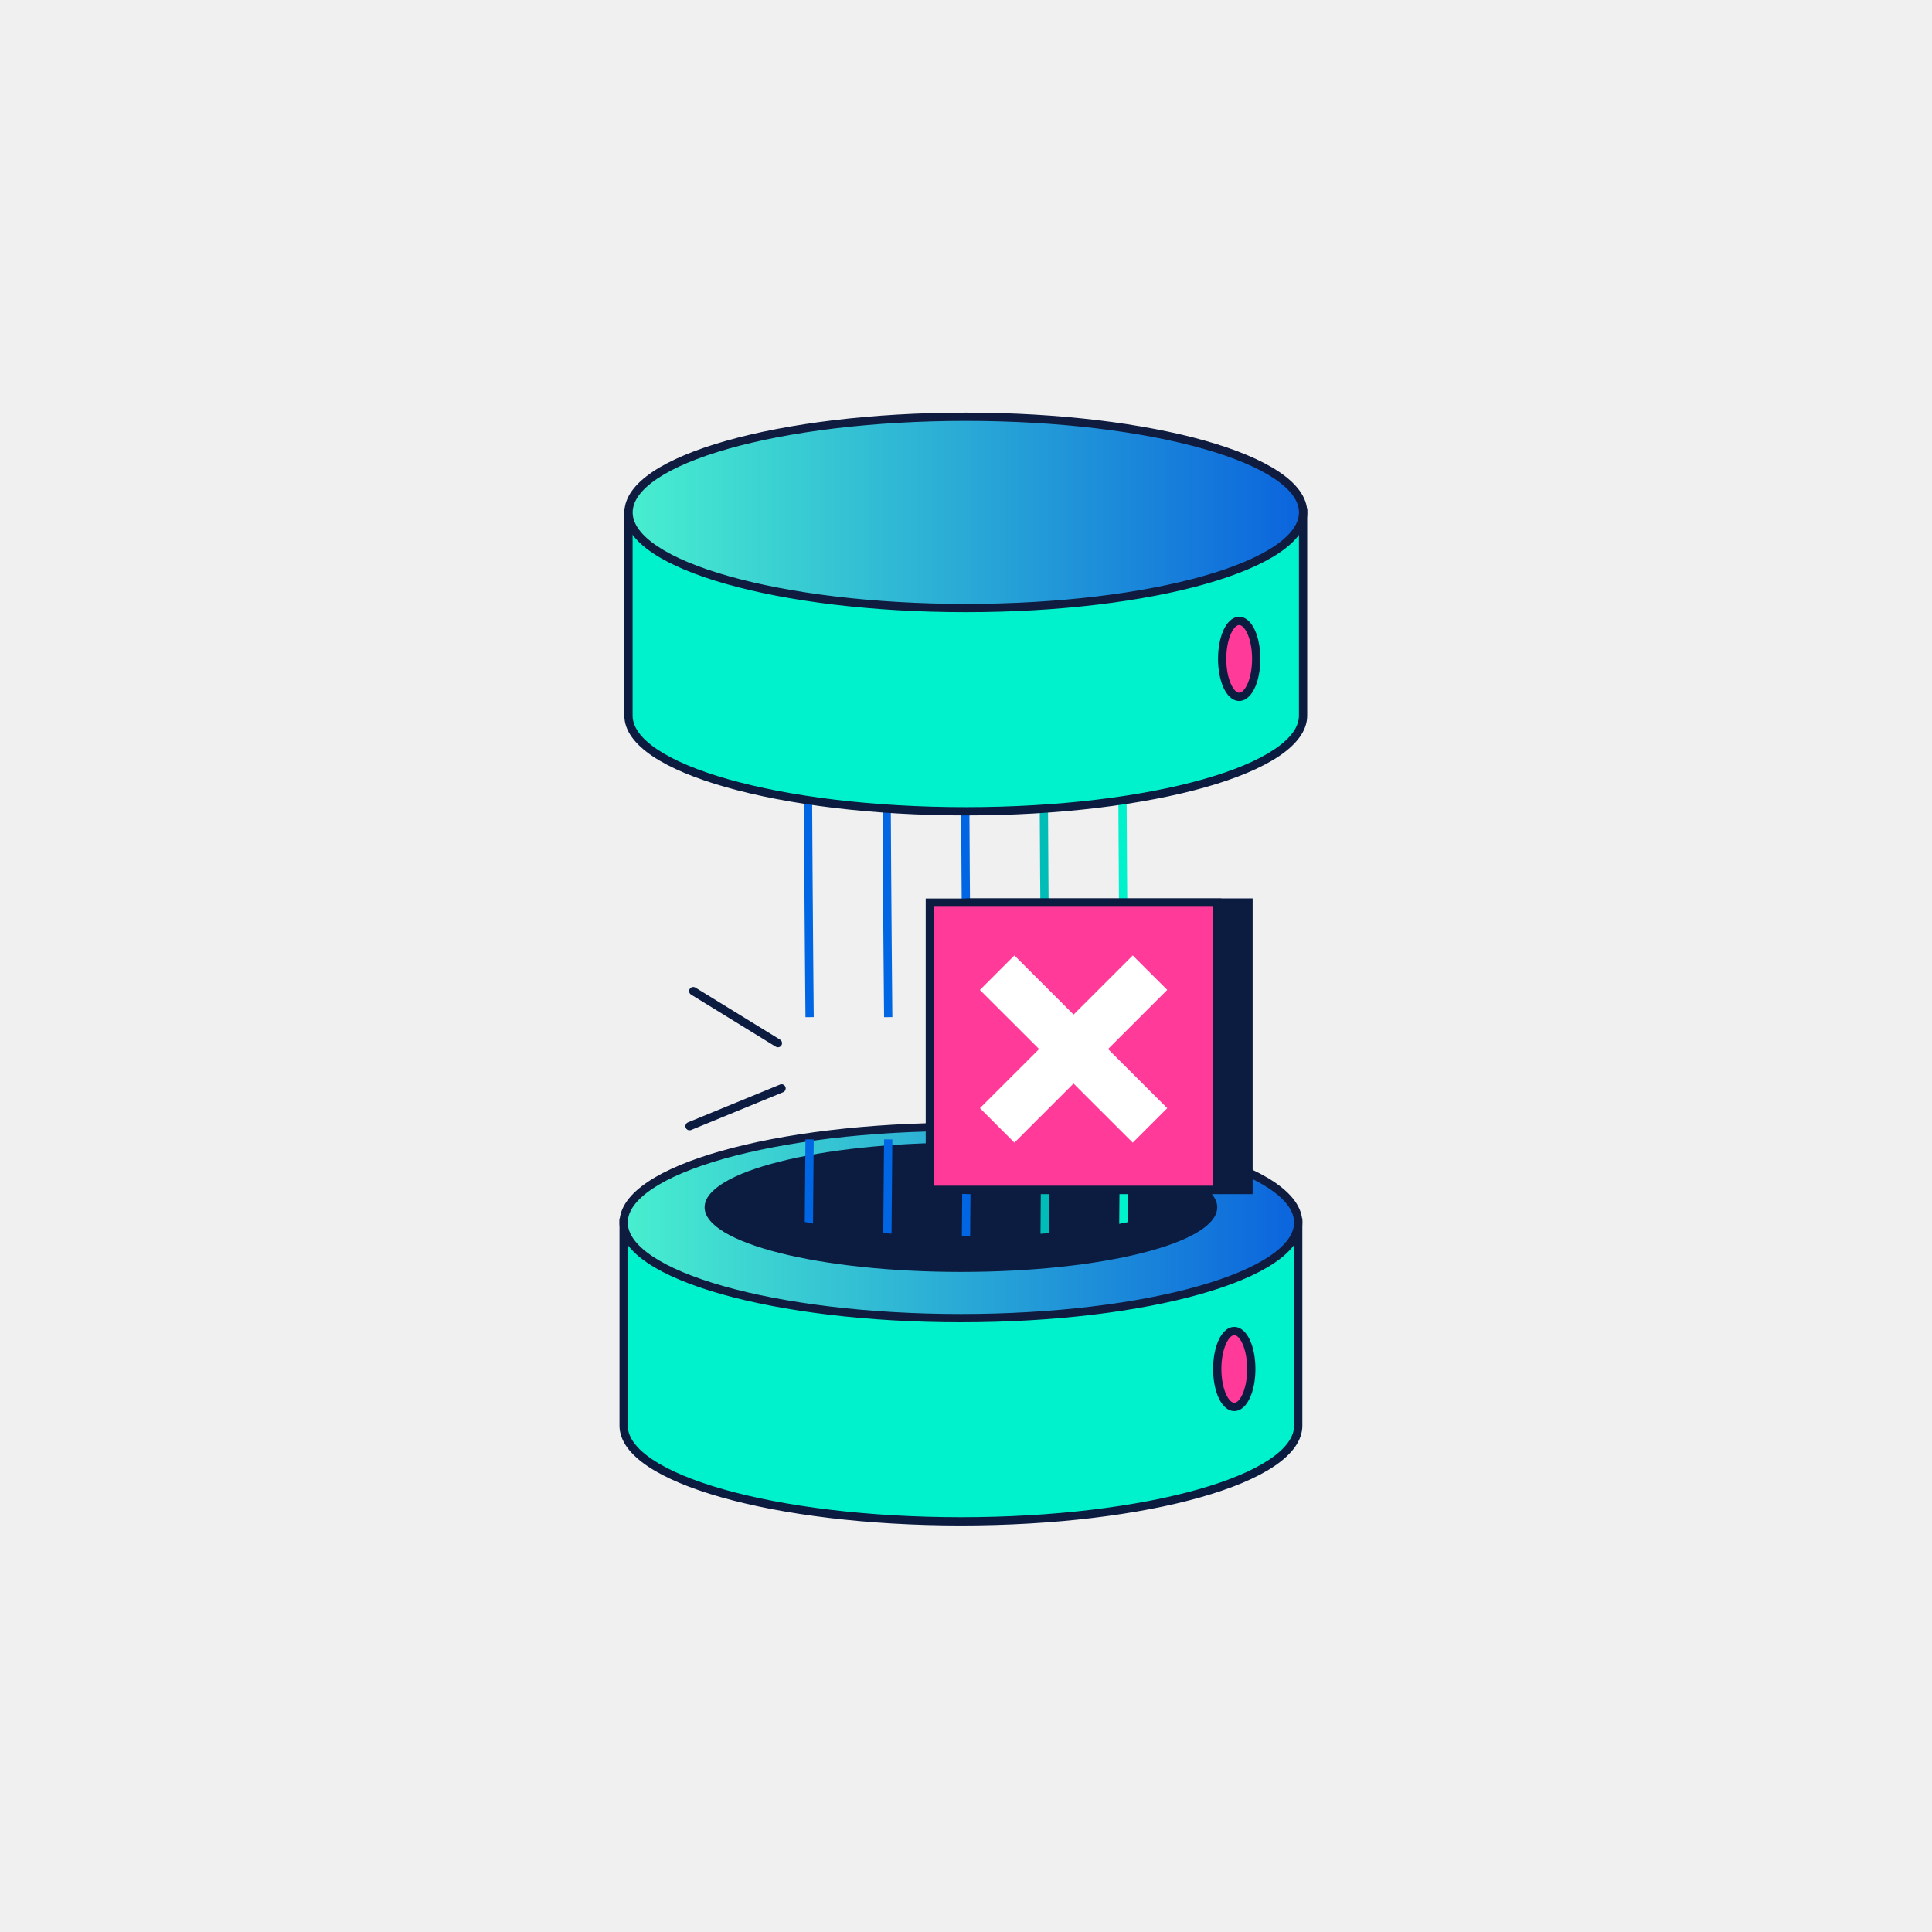
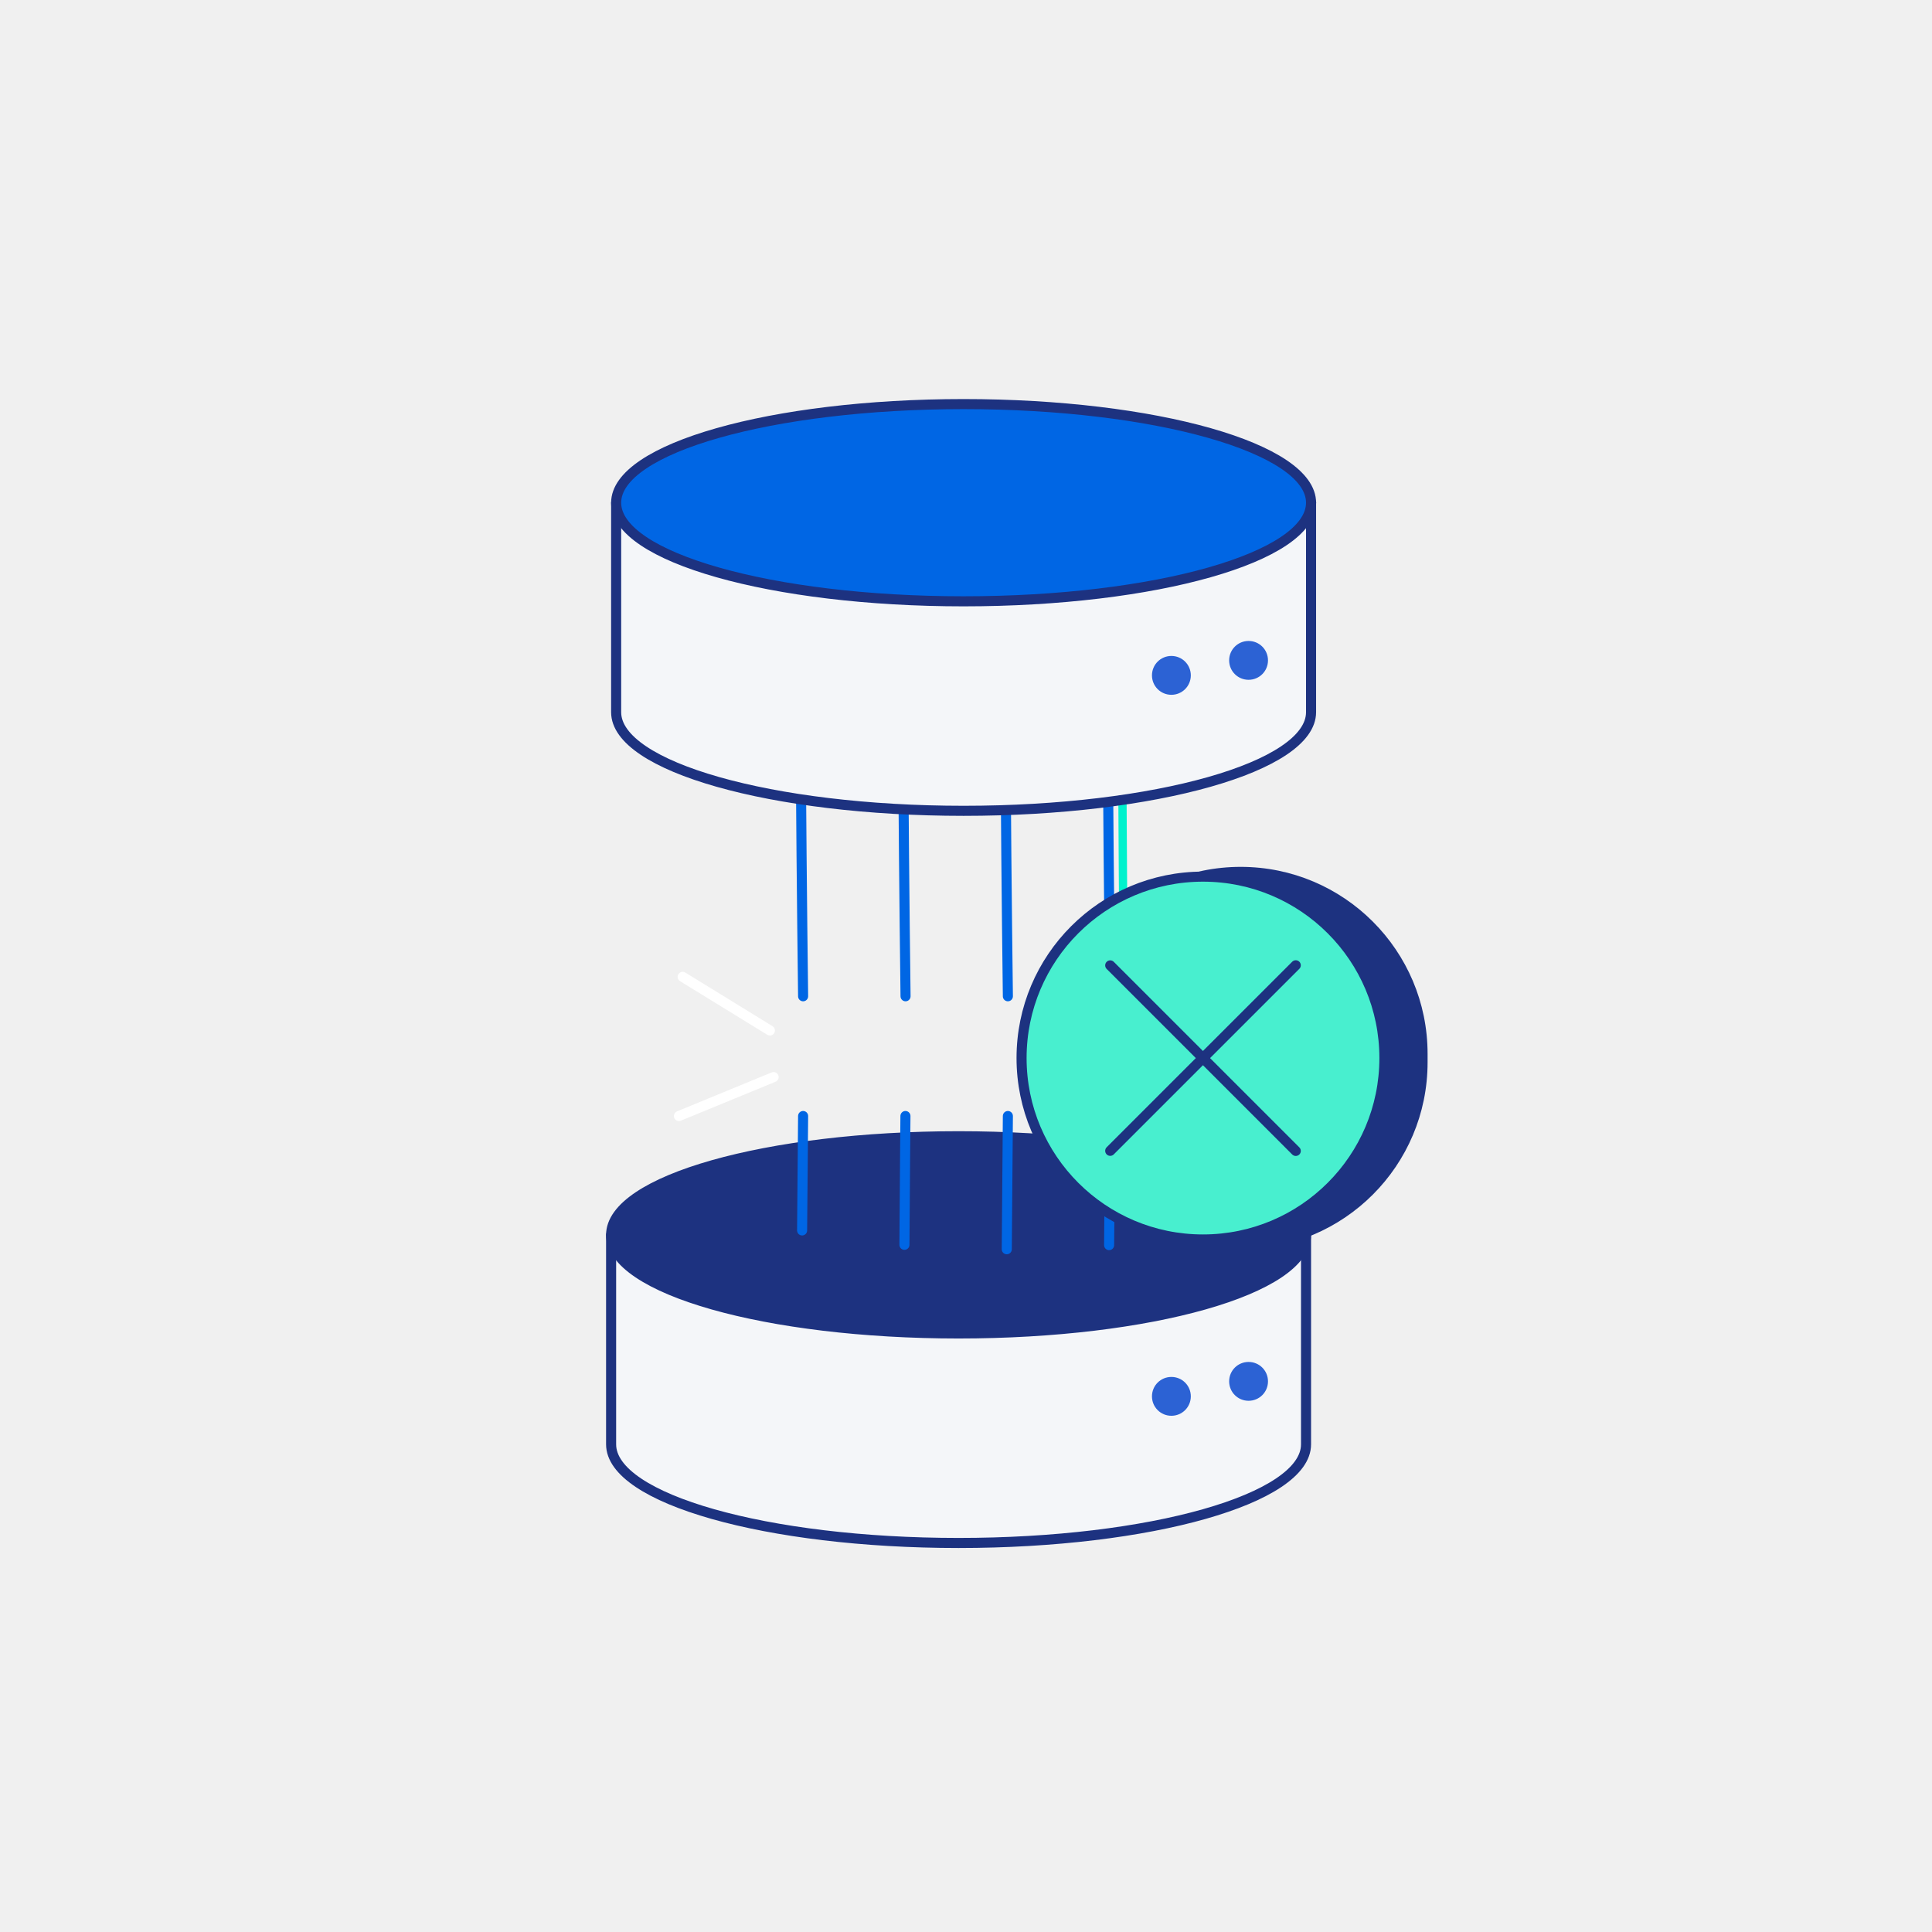
<svg xmlns="http://www.w3.org/2000/svg" width="345" height="345" viewBox="0 0 345 345" fill="none">
-   <path d="M201.393 98.915C201.429 98.841 201.43 98.797 201.419 98.859C201.412 98.897 201.403 98.96 201.393 99.052C201.373 99.236 201.354 99.496 201.336 99.834C201.298 100.507 201.266 101.457 201.238 102.645C201.184 105.021 201.15 108.329 201.132 112.259C201.094 120.117 201.119 130.444 201.169 140.721C201.219 150.998 201.293 161.225 201.356 168.882C201.387 172.71 201.415 175.896 201.435 178.125C201.446 179.239 201.453 180.115 201.459 180.712C201.461 181.01 201.464 181.239 201.465 181.393C201.466 181.469 201.467 181.527 201.467 181.566C201.467 181.586 201.467 181.601 201.467 181.611C201.467 181.616 201.468 181.62 201.468 181.622C201.468 181.623 201.468 181.625 201.468 181.625C201.468 181.626 201.448 181.626 200.73 181.633C200.049 181.639 199.996 181.64 199.992 181.639V181.625C199.992 181.615 199.991 181.6 199.991 181.581C199.99 181.542 199.99 181.483 199.989 181.406C199.987 181.252 199.986 181.023 199.983 180.725C199.977 180.128 199.969 179.253 199.959 178.138C199.939 175.909 199.91 172.722 199.879 168.893C199.817 161.235 199.743 151.007 199.693 140.728C199.643 130.449 199.618 120.118 199.655 112.252C199.674 108.32 199.708 105.001 199.763 102.612C199.79 101.418 199.822 100.451 199.861 99.753C199.88 99.405 199.901 99.115 199.925 98.894C199.937 98.784 199.951 98.682 199.968 98.593C199.98 98.527 200.005 98.393 200.066 98.268L201.393 98.915Z" fill="#00F2CD" />
-   <path d="M187.347 98.915C187.383 98.841 187.384 98.797 187.373 98.859C187.366 98.897 187.357 98.96 187.347 99.052C187.327 99.236 187.308 99.496 187.289 99.834C187.252 100.507 187.219 101.457 187.192 102.645C187.138 105.021 187.104 108.329 187.086 112.259C187.048 120.117 187.073 130.444 187.123 140.721C187.173 150.998 187.247 161.225 187.309 168.882C187.341 172.71 187.369 175.896 187.389 178.125C187.399 179.239 187.407 180.115 187.412 180.712C187.415 181.01 187.418 181.239 187.419 181.393C187.42 181.469 187.421 181.527 187.421 181.566C187.421 181.586 187.421 181.601 187.421 181.611C187.421 181.616 187.422 181.62 187.422 181.622C187.422 181.623 187.422 181.625 187.422 181.625C187.421 181.626 187.402 181.626 186.684 181.633C186.003 181.639 185.95 181.64 185.945 181.639V181.625C185.945 181.615 185.945 181.6 185.944 181.581C185.944 181.542 185.943 181.483 185.943 181.406C185.941 181.252 185.94 181.023 185.937 180.725C185.931 180.128 185.923 179.253 185.913 178.138C185.893 175.909 185.864 172.722 185.833 168.893C185.771 161.235 185.696 151.007 185.647 140.728C185.597 130.449 185.572 120.118 185.609 112.252C185.628 108.32 185.662 105.001 185.717 102.612C185.744 101.418 185.776 100.451 185.815 99.753C185.834 99.405 185.855 99.115 185.879 98.894C185.891 98.784 185.905 98.682 185.921 98.593C185.934 98.527 185.958 98.393 186.019 98.268L187.347 98.915Z" fill="#00BEB7" />
-   <path d="M173.31 98.915C173.346 98.841 173.348 98.797 173.336 98.859C173.329 98.897 173.32 98.96 173.31 99.052C173.291 99.236 173.271 99.496 173.253 99.834C173.215 100.507 173.183 101.457 173.156 102.645C173.101 105.021 173.068 108.329 173.049 112.259C173.012 120.117 173.037 130.444 173.086 140.721C173.136 150.998 173.211 161.225 173.273 168.882C173.304 172.71 173.332 175.896 173.353 178.125C173.363 179.239 173.37 180.115 173.376 180.712C173.379 181.01 173.381 181.239 173.382 181.393C173.383 181.469 173.384 181.527 173.384 181.566C173.385 181.586 173.384 181.601 173.384 181.611C173.384 181.616 173.385 181.62 173.385 181.622C173.385 181.623 173.385 181.625 173.385 181.625C173.385 181.626 173.366 181.626 172.647 181.633C171.966 181.639 171.913 181.64 171.909 181.639V181.625C171.909 181.615 171.908 181.6 171.908 181.581C171.908 181.542 171.907 181.483 171.906 181.406C171.904 181.252 171.903 181.023 171.9 180.725C171.895 180.128 171.886 179.253 171.876 178.138C171.856 175.909 171.828 172.722 171.796 168.893C171.734 161.235 171.66 151.007 171.61 140.728C171.56 130.449 171.535 120.118 171.572 112.252C171.591 108.32 171.625 105.001 171.68 102.612C171.707 101.418 171.739 100.451 171.778 99.753C171.797 99.405 171.819 99.115 171.843 98.894C171.854 98.784 171.869 98.682 171.885 98.593C171.897 98.527 171.922 98.393 171.983 98.268L173.31 98.915Z" fill="#0066E4" />
-   <path d="M159.274 98.915C159.31 98.841 159.311 98.797 159.3 98.859C159.293 98.897 159.284 98.96 159.274 99.052C159.254 99.236 159.235 99.496 159.216 99.834C159.179 100.507 159.146 101.457 159.119 102.645C159.065 105.021 159.031 108.329 159.012 112.259C158.975 120.117 159 130.444 159.05 140.721C159.1 150.998 159.174 161.225 159.236 168.882C159.267 172.71 159.296 175.896 159.316 178.125C159.326 179.239 159.333 180.115 159.339 180.712C159.342 181.01 159.344 181.239 159.346 181.393C159.347 181.469 159.347 181.527 159.348 181.566C159.348 181.586 159.348 181.601 159.348 181.611C159.348 181.616 159.349 181.62 159.349 181.622C159.349 181.623 159.349 181.625 159.349 181.625C159.348 181.626 159.329 181.626 158.61 181.633C157.93 181.639 157.876 181.64 157.872 181.639V181.625C157.872 181.615 157.871 181.6 157.871 181.581C157.871 181.542 157.87 181.483 157.869 181.406C157.868 181.252 157.866 181.023 157.864 180.725C157.858 180.128 157.85 179.253 157.84 178.138C157.819 175.909 157.791 172.722 157.76 168.893C157.697 161.235 157.623 151.007 157.573 140.728C157.523 130.449 157.498 120.118 157.536 112.252C157.554 108.32 157.589 105.001 157.643 102.612C157.671 101.418 157.703 100.451 157.741 99.753C157.761 99.405 157.782 99.115 157.806 98.894C157.818 98.784 157.832 98.682 157.848 98.593C157.86 98.527 157.885 98.393 157.946 98.268L159.274 98.915Z" fill="#0066E4" />
-   <path d="M145.237 98.915C145.273 98.841 145.274 98.797 145.263 98.859C145.256 98.897 145.247 98.96 145.237 99.053C145.217 99.236 145.198 99.496 145.179 99.834C145.142 100.507 145.109 101.457 145.082 102.645C145.028 105.021 144.994 108.329 144.975 112.259C144.938 120.117 144.963 130.444 145.013 140.721C145.063 150.998 145.137 161.225 145.199 168.882C145.231 172.71 145.259 175.896 145.279 178.125C145.289 179.239 145.297 180.115 145.302 180.712C145.305 181.01 145.308 181.239 145.309 181.393C145.31 181.469 145.311 181.527 145.311 181.567C145.311 181.586 145.311 181.601 145.311 181.611C145.311 181.616 145.312 181.62 145.312 181.622C145.312 181.623 145.312 181.625 145.312 181.625C145.311 181.626 145.292 181.626 144.574 181.633C143.893 181.639 143.84 181.64 143.835 181.64V181.625C143.835 181.615 143.835 181.6 143.834 181.581C143.834 181.542 143.833 181.483 143.833 181.406C143.831 181.252 143.83 181.023 143.827 180.725C143.821 180.128 143.813 179.253 143.803 178.138C143.782 175.909 143.754 172.722 143.723 168.893C143.661 161.235 143.586 151.007 143.536 140.728C143.487 130.449 143.462 120.118 143.499 112.252C143.518 108.32 143.552 105.001 143.607 102.612C143.634 101.418 143.666 100.451 143.705 99.753C143.724 99.405 143.745 99.115 143.769 98.894C143.781 98.784 143.795 98.682 143.811 98.593C143.823 98.527 143.848 98.393 143.909 98.268L145.237 98.915Z" fill="#0066E4" />
-   <path d="M231.825 218.294V254.582C231.825 264.015 204.864 271.668 171.594 271.668C138.323 271.668 111.362 264.015 111.362 254.582V218.294H231.815H231.825Z" fill="#00F2CD" />
-   <path d="M231.087 219.032H112.101V254.582C112.101 256.563 113.523 258.618 116.506 260.619C119.463 262.602 123.79 264.417 129.203 265.953C140.02 269.022 155.007 270.93 171.594 270.93C188.181 270.93 203.167 269.022 213.984 265.953C219.397 264.417 223.725 262.602 226.681 260.619C229.664 258.618 231.087 256.563 231.087 254.582V219.032ZM232.563 254.582C232.563 257.317 230.615 259.757 227.504 261.844C224.366 263.949 219.873 265.816 214.388 267.372C203.406 270.488 188.277 272.406 171.594 272.406C154.911 272.406 139.781 270.488 128.8 267.372C123.314 265.816 118.821 263.949 115.683 261.844C112.572 259.757 110.624 257.317 110.624 254.582V217.557H232.563V254.582Z" fill="#0C1C41" />
-   <path d="M171.594 235.381C204.858 235.381 231.825 227.735 231.825 218.304C231.825 208.873 204.858 201.228 171.594 201.228C138.329 201.228 111.362 208.873 111.362 218.304C111.362 227.735 138.329 235.381 171.594 235.381Z" fill="url(#paint0_linear_919_17555)" />
-   <path d="M231.087 218.304C231.087 216.324 229.664 214.27 226.68 212.27C223.723 210.288 219.395 208.473 213.982 206.938C203.165 203.872 188.178 201.965 171.594 201.965C155.01 201.965 140.023 203.872 129.205 206.938C123.791 208.473 119.464 210.288 116.507 212.27C113.523 214.27 112.1 216.324 112.1 218.304C112.101 220.285 113.523 222.338 116.507 224.338C119.464 226.32 123.791 228.135 129.205 229.669C140.023 232.736 155.01 234.643 171.594 234.643C188.178 234.643 203.165 232.736 213.982 229.669C219.396 228.135 223.723 226.32 226.68 224.338C229.664 222.338 231.086 220.285 231.087 218.304ZM232.563 218.304C232.563 221.039 230.615 223.478 227.503 225.564C224.364 227.668 219.871 229.533 214.385 231.088C203.403 234.202 188.274 236.118 171.594 236.118C154.913 236.118 139.784 234.202 128.802 231.088C123.316 229.533 118.823 227.668 115.684 225.564C112.572 223.478 110.624 221.039 110.624 218.304C110.624 215.57 112.572 213.13 115.684 211.044C118.823 208.94 123.316 207.075 128.802 205.52C139.784 202.406 154.913 200.49 171.594 200.49C188.274 200.49 203.403 202.406 214.385 205.52C219.87 207.075 224.364 208.94 227.503 211.044C230.615 213.13 232.563 215.57 232.563 218.304Z" fill="#101C3F" />
-   <path d="M171.594 227.128C196.873 227.128 217.365 221.962 217.365 215.589C217.365 209.217 196.873 204.051 171.594 204.051C146.315 204.051 125.822 209.217 125.822 215.589C125.822 221.962 146.315 227.128 171.594 227.128Z" fill="#0C1C41" />
-   <path d="M220.407 251.237C222.087 251.237 223.448 248.203 223.448 244.46C223.448 240.717 222.087 237.682 220.407 237.682C218.727 237.682 217.365 240.717 217.365 244.46C217.365 248.203 218.727 251.237 220.407 251.237Z" fill="#FF3A99" />
-   <path d="M222.71 244.46C222.71 242.668 222.383 241.081 221.884 239.97C221.634 239.413 221.356 239.008 221.084 238.752C220.817 238.499 220.589 238.42 220.407 238.42C220.225 238.42 219.997 238.499 219.729 238.752C219.457 239.008 219.18 239.413 218.93 239.97C218.431 241.081 218.103 242.668 218.103 244.46C218.103 246.252 218.431 247.839 218.93 248.951C219.18 249.507 219.457 249.912 219.729 250.169C219.997 250.421 220.225 250.5 220.407 250.5C220.589 250.5 220.817 250.421 221.084 250.169C221.356 249.912 221.634 249.507 221.884 248.951C222.383 247.839 222.71 246.252 222.71 244.46ZM224.186 244.46C224.186 246.411 223.833 248.213 223.231 249.555C222.93 250.224 222.553 250.812 222.097 251.242C221.638 251.675 221.065 251.976 220.407 251.976C219.749 251.975 219.177 251.675 218.717 251.242C218.261 250.812 217.883 250.225 217.582 249.555C216.98 248.213 216.627 246.411 216.627 244.46C216.627 242.509 216.98 240.707 217.582 239.366C217.883 238.696 218.261 238.108 218.717 237.679C219.177 237.245 219.749 236.945 220.407 236.945C221.065 236.945 221.638 237.245 222.097 237.679C222.553 238.108 222.93 238.696 223.231 239.366C223.833 240.707 224.186 242.509 224.186 244.46Z" fill="#0C1C41" />
-   <path d="M232.691 91.499V127.787C232.691 137.22 205.73 144.873 172.46 144.873C139.189 144.873 112.228 137.22 112.228 127.787V91.499H232.681H232.691Z" fill="#00F2CD" />
-   <path d="M231.953 92.237H112.967V127.786C112.967 129.768 114.389 131.823 117.372 133.824C120.329 135.807 124.656 137.622 130.069 139.158C140.886 142.227 155.873 144.135 172.46 144.135C189.047 144.135 204.033 142.227 214.85 139.158C220.263 137.622 224.591 135.807 227.547 133.824C230.531 131.823 231.953 129.768 231.953 127.786V92.237ZM233.429 127.786C233.429 130.521 231.481 132.962 228.37 135.049C225.232 137.154 220.739 139.021 215.254 140.577C204.272 143.693 189.143 145.611 172.46 145.611C155.777 145.611 140.647 143.693 129.666 140.577C124.18 139.021 119.687 137.154 116.549 135.049C113.438 132.962 111.49 130.521 111.49 127.786V90.761H233.429V127.786Z" fill="#0C1C41" />
-   <path d="M172.47 108.576C205.734 108.576 232.701 100.93 232.701 91.499C232.701 82.068 205.734 74.423 172.47 74.423C139.205 74.423 112.238 82.068 112.238 91.499C112.238 100.93 139.205 108.576 172.47 108.576Z" fill="url(#paint1_linear_919_17555)" />
-   <path d="M231.962 91.5C231.962 89.519 230.54 87.465 227.556 85.465C224.599 83.483 220.271 81.668 214.858 80.134C204.04 77.067 189.054 75.16 172.47 75.16C155.886 75.16 140.899 77.067 130.081 80.134C124.667 81.668 120.34 83.483 117.383 85.465C114.399 87.465 112.976 89.519 112.976 91.5C112.977 93.48 114.399 95.533 117.383 97.533C120.34 99.515 124.667 101.33 130.081 102.865C140.899 105.931 155.886 107.838 172.47 107.838C189.054 107.838 204.04 105.931 214.858 102.865C220.272 101.33 224.599 99.515 227.556 97.533C230.54 95.533 231.962 93.48 231.962 91.5ZM233.439 91.5C233.439 94.234 231.491 96.673 228.379 98.759C225.24 100.863 220.746 102.728 215.261 104.283C204.279 107.397 189.15 109.313 172.47 109.313C155.789 109.313 140.66 107.397 129.678 104.283C124.192 102.728 119.699 100.863 116.56 98.759C113.448 96.673 111.5 94.234 111.5 91.5C111.5 88.765 113.448 86.325 116.56 84.239C119.699 82.135 124.192 80.27 129.678 78.715C140.66 75.601 155.789 73.685 172.47 73.685C189.15 73.685 204.279 75.601 215.261 78.715C220.746 80.27 225.24 82.135 228.379 84.239C231.491 86.325 233.439 88.765 233.439 91.5Z" fill="#101C3F" />
-   <path d="M221.283 124.433C222.962 124.433 224.324 121.398 224.324 117.655C224.324 113.912 222.962 110.878 221.283 110.878C219.603 110.878 218.241 113.912 218.241 117.655C218.241 121.398 219.603 124.433 221.283 124.433Z" fill="#FF3A99" />
-   <path d="M223.586 117.655C223.586 115.863 223.259 114.276 222.76 113.165C222.51 112.608 222.232 112.203 221.96 111.947C221.692 111.694 221.465 111.615 221.283 111.615C221.101 111.615 220.873 111.694 220.605 111.947C220.333 112.203 220.056 112.608 219.806 113.165C219.307 114.276 218.979 115.863 218.979 117.655C218.979 119.447 219.307 121.034 219.806 122.146C220.056 122.702 220.333 123.108 220.605 123.364C220.873 123.616 221.101 123.695 221.283 123.695C221.465 123.695 221.692 123.616 221.96 123.364C222.232 123.108 222.51 122.702 222.76 122.146C223.259 121.034 223.586 119.447 223.586 117.655ZM225.062 117.655C225.062 119.606 224.709 121.408 224.107 122.75C223.806 123.42 223.429 124.007 222.973 124.437C222.513 124.87 221.94 125.171 221.283 125.171C220.625 125.171 220.053 124.87 219.593 124.437C219.137 124.007 218.759 123.42 218.458 122.75C217.856 121.408 217.503 119.606 217.503 117.655C217.503 115.704 217.856 113.902 218.458 112.561C218.759 111.891 219.137 111.304 219.593 110.874C220.053 110.44 220.625 110.14 221.283 110.14C221.94 110.14 222.513 110.44 222.973 110.874C223.429 111.303 223.806 111.891 224.107 112.561C224.709 113.902 225.062 115.704 225.062 117.655Z" fill="#0C1C41" />
-   <path d="M123.165 176.594C123.379 176.247 123.833 176.139 124.18 176.352L139.3 185.648L139.363 185.69C139.66 185.917 139.742 186.337 139.542 186.662C139.342 186.988 138.93 187.104 138.593 186.941L138.526 186.904L123.408 177.608C123.06 177.395 122.952 176.941 123.165 176.594Z" fill="#0C1C41" />
-   <path d="M139.283 193.67C139.66 193.515 140.091 193.694 140.246 194.071C140.401 194.448 140.221 194.879 139.844 195.034L123.415 201.782L123.344 201.807C122.986 201.914 122.598 201.734 122.452 201.381C122.297 201.004 122.477 200.572 122.854 200.417L139.283 193.67Z" fill="#0C1C41" />
-   <mask id="mask0_919_17555" style="mask-type:luminance" maskUnits="userSpaceOnUse" x="126" y="162" width="93" height="59">
-     <path d="M218.418 209.264C218.418 215.638 197.924 220.803 172.647 220.803C147.369 220.803 126.875 215.638 126.875 209.264C126.875 202.89 146.316 162.914 171.583 162.914C196.851 162.914 218.408 202.89 218.408 209.264H218.418Z" fill="white" />
-   </mask>
-   <g mask="url(#mask0_919_17555)">
-     <path d="M200.73 203.461C201.447 203.468 201.468 203.468 201.468 203.468C201.468 203.469 201.468 203.47 201.468 203.471C201.468 203.474 201.467 203.478 201.467 203.483C201.467 203.493 201.467 203.507 201.467 203.527C201.467 203.566 201.466 203.625 201.465 203.702C201.464 203.856 201.461 204.084 201.458 204.382C201.453 204.978 201.446 205.854 201.435 206.969C201.415 209.198 201.387 212.384 201.356 216.212C201.293 223.869 201.219 234.095 201.169 244.372C201.119 254.65 201.094 264.976 201.132 272.834C201.15 276.764 201.184 280.073 201.238 282.448C201.266 283.637 201.298 284.586 201.335 285.26C201.354 285.598 201.373 285.858 201.393 286.041C201.403 286.133 201.412 286.196 201.419 286.235C201.43 286.297 201.429 286.252 201.393 286.178L200.066 286.826C200.005 286.701 199.98 286.566 199.968 286.5C199.951 286.411 199.937 286.309 199.925 286.199C199.901 285.979 199.88 285.689 199.861 285.342C199.822 284.644 199.79 283.675 199.763 282.482C199.708 280.093 199.674 276.773 199.655 272.841C199.618 264.976 199.643 254.644 199.693 244.366C199.742 234.086 199.817 223.858 199.879 216.2C199.91 212.371 199.939 209.185 199.959 206.955C199.969 205.841 199.977 204.965 199.983 204.368C199.986 204.07 199.987 203.842 199.989 203.687C199.989 203.61 199.99 203.552 199.991 203.513C199.991 203.493 199.992 203.478 199.992 203.468V203.454C199.996 203.453 200.049 203.454 200.73 203.461Z" fill="#00F2CD" />
-     <path d="M186.684 203.461C187.4 203.468 187.421 203.468 187.422 203.468C187.422 203.469 187.422 203.47 187.422 203.471C187.422 203.474 187.421 203.478 187.421 203.483C187.421 203.493 187.421 203.507 187.421 203.527C187.421 203.566 187.42 203.625 187.419 203.702C187.418 203.856 187.415 204.084 187.412 204.382C187.407 204.978 187.399 205.854 187.389 206.969C187.369 209.198 187.341 212.384 187.309 216.212C187.247 223.869 187.173 234.095 187.123 244.372C187.073 254.65 187.048 264.976 187.085 272.834C187.104 276.764 187.138 280.073 187.192 282.448C187.219 283.637 187.252 284.586 187.289 285.26C187.308 285.598 187.327 285.858 187.347 286.041C187.357 286.133 187.366 286.196 187.373 286.235C187.384 286.297 187.383 286.252 187.347 286.178L186.019 286.826C185.958 286.701 185.933 286.566 185.921 286.5C185.905 286.411 185.891 286.309 185.879 286.199C185.855 285.979 185.834 285.689 185.815 285.342C185.776 284.644 185.744 283.675 185.717 282.482C185.662 280.093 185.628 276.773 185.609 272.841C185.572 264.976 185.597 254.644 185.646 244.366C185.696 234.086 185.771 223.858 185.833 216.2C185.864 212.371 185.892 209.185 185.913 206.955C185.923 205.841 185.931 204.965 185.937 204.368C185.94 204.07 185.941 203.842 185.943 203.687C185.943 203.61 185.944 203.552 185.944 203.513C185.945 203.493 185.945 203.478 185.945 203.468V203.454C185.95 203.453 186.003 203.454 186.684 203.461Z" fill="#00BEB7" />
-     <path d="M172.647 203.461C173.364 203.468 173.385 203.468 173.385 203.468C173.385 203.469 173.385 203.47 173.385 203.471C173.385 203.474 173.384 203.478 173.384 203.483C173.384 203.493 173.385 203.507 173.384 203.527C173.384 203.566 173.383 203.625 173.382 203.702C173.381 203.856 173.378 204.084 173.376 204.382C173.37 204.978 173.363 205.854 173.353 206.969C173.332 209.198 173.304 212.384 173.273 216.212C173.211 223.869 173.136 234.095 173.086 244.372C173.036 254.65 173.011 264.976 173.049 272.834C173.068 276.764 173.101 280.073 173.156 282.448C173.183 283.637 173.215 284.586 173.253 285.26C173.271 285.598 173.29 285.858 173.31 286.041C173.32 286.133 173.329 286.196 173.336 286.235C173.348 286.297 173.346 286.252 173.31 286.178L171.983 286.826C171.922 286.701 171.897 286.566 171.885 286.5C171.869 286.411 171.854 286.309 171.842 286.199C171.819 285.979 171.797 285.689 171.778 285.342C171.739 284.644 171.707 283.675 171.68 282.482C171.625 280.093 171.591 276.773 171.572 272.841C171.535 264.976 171.56 254.644 171.61 244.366C171.66 234.086 171.734 223.858 171.796 216.2C171.827 212.371 171.856 209.185 171.876 206.955C171.886 205.841 171.894 204.965 171.9 204.368C171.903 204.07 171.904 203.842 171.906 203.687C171.907 203.61 171.907 203.552 171.908 203.513C171.908 203.493 171.909 203.478 171.909 203.468V203.454C171.913 203.453 171.967 203.454 172.647 203.461Z" fill="#0066E4" />
-     <path d="M158.61 203.461C159.327 203.468 159.348 203.468 159.349 203.468C159.349 203.469 159.349 203.47 159.349 203.471C159.349 203.474 159.348 203.478 159.348 203.483C159.348 203.493 159.348 203.507 159.348 203.527C159.347 203.566 159.347 203.625 159.346 203.702C159.344 203.856 159.342 204.084 159.339 204.382C159.333 204.978 159.326 205.854 159.316 206.969C159.296 209.198 159.267 212.384 159.236 216.212C159.174 223.869 159.1 234.095 159.05 244.372C159 254.65 158.975 264.976 159.012 272.834C159.031 276.764 159.065 280.073 159.119 282.448C159.146 283.637 159.179 284.586 159.216 285.26C159.235 285.598 159.254 285.858 159.274 286.041C159.284 286.133 159.292 286.196 159.3 286.235C159.311 286.297 159.31 286.252 159.274 286.178L157.946 286.826C157.885 286.701 157.86 286.566 157.848 286.5C157.832 286.411 157.818 286.309 157.806 286.199C157.782 285.979 157.761 285.689 157.741 285.342C157.703 284.644 157.671 283.675 157.643 282.482C157.589 280.093 157.554 276.773 157.536 272.841C157.498 264.976 157.523 254.644 157.573 244.366C157.623 234.086 157.697 223.858 157.76 216.2C157.791 212.371 157.819 209.185 157.839 206.955C157.85 205.841 157.858 204.965 157.863 204.368C157.866 204.07 157.868 203.842 157.869 203.687C157.87 203.61 157.871 203.552 157.871 203.513C157.871 203.493 157.872 203.478 157.872 203.468V203.454C157.876 203.453 157.93 203.454 158.61 203.461Z" fill="#0066E4" />
-     <path d="M144.574 203.461C145.29 203.468 145.311 203.468 145.312 203.468C145.312 203.469 145.312 203.47 145.312 203.471C145.312 203.474 145.311 203.478 145.311 203.483C145.311 203.493 145.311 203.507 145.311 203.527C145.311 203.566 145.31 203.625 145.309 203.702C145.307 203.856 145.305 204.084 145.302 204.382C145.297 204.979 145.289 205.854 145.279 206.969C145.259 209.198 145.231 212.384 145.199 216.212C145.137 223.869 145.063 234.095 145.013 244.372C144.963 254.65 144.938 264.976 144.975 272.834C144.994 276.764 145.028 280.073 145.082 282.448C145.109 283.637 145.142 284.586 145.179 285.26C145.198 285.598 145.217 285.858 145.237 286.041C145.247 286.133 145.256 286.196 145.263 286.235C145.274 286.297 145.273 286.252 145.237 286.178L143.909 286.826C143.848 286.701 143.823 286.566 143.811 286.5C143.795 286.412 143.781 286.309 143.769 286.199C143.745 285.979 143.724 285.689 143.705 285.342C143.666 284.644 143.634 283.675 143.607 282.482C143.552 280.093 143.518 276.773 143.499 272.841C143.462 264.976 143.487 254.644 143.536 244.366C143.586 234.086 143.661 223.858 143.723 216.2C143.754 212.371 143.782 209.185 143.803 206.955C143.813 205.841 143.821 204.965 143.827 204.368C143.83 204.07 143.831 203.842 143.832 203.687C143.833 203.61 143.834 203.552 143.834 203.513C143.835 203.493 143.835 203.478 143.835 203.468V203.454C143.84 203.454 143.893 203.454 144.574 203.461Z" fill="#0066E4" />
+   <path d="M201.393 98.915C201.429 98.841 201.43 98.797 201.419 98.858C201.412 98.897 201.403 98.96 201.393 99.052C201.373 99.235 201.354 99.496 201.336 99.833C201.298 100.507 201.266 101.457 201.238 102.645C201.184 105.021 201.15 108.329 201.132 112.259C201.094 120.117 201.119 130.444 201.169 140.721C201.219 150.998 201.293 161.225 201.356 168.882C201.387 172.71 201.415 175.896 201.435 178.125C201.446 179.239 201.453 180.115 201.459 180.712C201.461 181.01 201.464 181.239 201.465 181.393C201.466 181.469 201.467 181.527 201.467 181.566C201.467 181.586 201.467 181.601 201.467 181.611C201.467 181.616 201.468 181.62 201.468 181.622V181.625C201.468 181.625 201.448 181.626 200.73 181.633C200.049 181.639 199.996 181.64 199.992 181.639V181.625C199.992 181.615 199.991 181.6 199.991 181.581C199.99 181.542 199.99 181.483 199.989 181.406C199.987 181.252 199.986 181.023 199.983 180.725C199.977 180.128 199.969 179.253 199.959 178.138C199.939 175.909 199.91 172.722 199.879 168.893C199.817 161.235 199.743 151.007 199.693 140.728C199.643 130.449 199.618 120.118 199.655 112.252C199.674 108.32 199.708 105.001 199.763 102.612C199.79 101.418 199.822 100.451 199.861 99.753C199.88 99.405 199.901 99.115 199.925 98.894C199.937 98.784 199.951 98.682 199.968 98.593C199.98 98.527 200.005 98.393 200.066 98.268L201.393 98.915Z" fill="#00F2CD" />
+   <g clip-path="url(#clip0_3602_15124)">
+     <path d="M198.252 97.082C197.21 98.681 198.252 177.905 198.252 177.905" stroke="#0066E4" stroke-width="1.797" stroke-linecap="round" stroke-linejoin="round" />
+     <path d="M179.978 97.082C178.936 98.681 179.978 177.905 179.978 177.905" stroke="#0066E4" stroke-width="1.797" stroke-linecap="round" stroke-linejoin="round" />
+     <path d="M161.704 97.082C160.662 98.681 161.704 177.905 161.704 177.905" stroke="#0066E4" stroke-width="1.797" stroke-linecap="round" stroke-linejoin="round" />
+     <path d="M143.412 97.082C142.369 98.681 143.412 177.905 143.412 177.905" stroke="#0066E4" stroke-width="1.797" stroke-linecap="round" stroke-linejoin="round" />
+     <path d="M233.22 220.509V257.92C233.22 267.641 205.44 275.53 171.173 275.53C136.907 275.53 109.127 267.641 109.127 257.92V220.509H233.237H233.22Z" fill="#F4F6F9" stroke="#1D3280" stroke-width="1.797" stroke-linecap="round" stroke-linejoin="round" />
+     <path d="M171.173 238.119C205.441 238.119 233.22 230.235 233.22 220.509C233.22 210.784 205.441 202.9 171.173 202.9C136.906 202.9 109.127 210.784 109.127 220.509C109.127 230.235 136.906 238.119 171.173 238.119Z" fill="#1D3280" stroke="#1D3280" stroke-width="1.797" stroke-linecap="round" stroke-linejoin="round" />
+     <path d="M234.118 89.769V127.179C234.118 136.901 206.338 144.789 172.072 144.789C137.805 144.789 110.026 136.901 110.026 127.179V89.769H234.136H234.118Z" fill="#F4F6F9" stroke="#1D3280" stroke-width="1.797" stroke-linecap="round" stroke-linejoin="round" />
+     <path d="M172.072 107.378C206.339 107.378 234.118 99.494 234.118 89.769C234.118 80.043 206.339 72.159 172.072 72.159C137.805 72.159 110.026 80.043 110.026 89.769C110.026 99.494 137.805 107.378 172.072 107.378Z" fill="#0066E4" stroke="#1D3280" stroke-width="1.797" stroke-linecap="round" stroke-linejoin="round" />
+     <path d="M137.482 184.015L121.903 174.438" stroke="white" stroke-width="1.797" stroke-linecap="round" stroke-linejoin="round" />
+     <path d="M138.147 192.334L121.238 199.288" stroke="white" stroke-width="1.797" stroke-linecap="round" stroke-linejoin="round" />
+     <path d="M198.252 199.288C198.252 199.288 198.162 208.812 198.055 222.342" stroke="#0066E4" stroke-width="1.797" stroke-linecap="round" stroke-linejoin="round" />
+     <path d="M179.978 199.288C179.978 199.288 179.888 209.171 179.78 223.079" stroke="#0066E4" stroke-width="1.797" stroke-linecap="round" stroke-linejoin="round" />
+     <path d="M161.686 199.288C161.686 199.288 161.596 208.776 161.506 222.288" stroke="#0066E4" stroke-width="1.797" stroke-linecap="round" stroke-linejoin="round" />
+     <path d="M143.412 199.288C143.412 199.288 143.34 207.59 143.232 219.719" stroke="#0066E4" stroke-width="1.797" stroke-linecap="round" stroke-linejoin="round" />
+     <path d="M254.926 188.183C254.926 169.745 239.982 154.797 221.549 154.797C203.115 154.797 188.172 169.745 188.172 188.183V189.711C188.172 208.149 203.115 223.097 221.549 223.097C239.982 223.097 254.926 208.149 254.926 189.711V188.183Z" fill="#1D3280" />
+     <path d="M247.217 188.938C247.217 171.045 232.712 156.541 214.82 156.541C196.927 156.541 182.422 171.045 182.422 188.938C182.422 206.831 196.927 221.336 214.82 221.336C232.712 221.336 247.217 206.831 247.217 188.938Z" fill="#48EFCF" stroke="#1D3280" stroke-width="1.797" stroke-linecap="round" stroke-linejoin="round" />
+     <path d="M231.387 172.371L198.252 205.505" stroke="#1D3280" stroke-width="1.797" stroke-linecap="round" stroke-linejoin="round" />
+     <path d="M198.252 172.389L231.387 205.523" stroke="#1D3280" stroke-width="1.797" stroke-linecap="round" stroke-linejoin="round" />
+     <path d="M226.427 117.925C226.427 116.003 224.882 114.458 222.959 114.458C221.037 114.458 219.491 116.003 219.491 117.925C219.491 119.848 221.037 121.393 222.959 121.393C224.882 121.393 226.427 119.848 226.427 117.925Z" fill="#2C62D4" />
+     <path d="M212.645 120.603C212.645 118.68 211.1 117.135 209.177 117.135C207.255 117.135 205.709 118.68 205.709 120.603C205.709 122.525 207.255 124.071 209.177 124.071C211.1 124.071 212.645 122.525 212.645 120.603Z" fill="#2C62D4" />
+     <path d="M226.427 246.672C226.427 244.749 224.882 243.204 222.959 243.204C221.037 243.204 219.491 244.749 219.491 246.672C219.491 248.594 221.037 250.14 222.959 250.14C224.882 250.14 226.427 248.594 226.427 246.672Z" fill="#2C62D4" />
+     <path d="M212.645 249.349C212.645 247.426 211.1 245.881 209.177 245.881C207.255 245.881 205.709 247.426 205.709 249.349C205.709 251.271 207.255 252.817 209.177 252.817C211.1 252.817 212.645 251.271 212.645 249.349Z" fill="#2C62D4" />
  </g>
-   <path d="M223.685 160.425H172.578V213.238H223.685V160.425Z" fill="#0C1C41" />
-   <path d="M217.365 161.182H166.042V212.471H217.365V161.182Z" fill="#FF3A99" />
-   <path d="M218.103 160.445V213.208H165.304V160.445H218.103ZM166.78 211.733H216.626V161.92H166.78V211.733Z" fill="#0C1C41" />
-   <path d="M208.437 197.883L202.275 204.041L191.703 193.486L181.142 204.041L174.989 197.883L185.551 187.328L174.98 176.774L181.142 170.616L191.713 181.171L202.275 170.616L208.437 176.764L197.865 187.328L208.437 197.883Z" fill="white" />
  <defs>
-     <linearGradient id="paint0_linear_919_17555" x1="111.372" y1="218.304" x2="231.825" y2="218.304" gradientUnits="userSpaceOnUse">
-       <stop stop-color="#48EFCF" />
-       <stop offset="1" stop-color="#0B64DD" />
-     </linearGradient>
-     <linearGradient id="paint1_linear_919_17555" x1="112.238" y1="91.499" x2="232.701" y2="91.499" gradientUnits="userSpaceOnUse">
-       <stop stop-color="#48EFCF" />
-       <stop offset="1" stop-color="#0B64DD" />
-     </linearGradient>
+     <clipPath id="clip0_3602_15124">
+       <rect width="230" height="230" fill="white" transform="translate(57 58)" />
+     </clipPath>
  </defs>
</svg>
